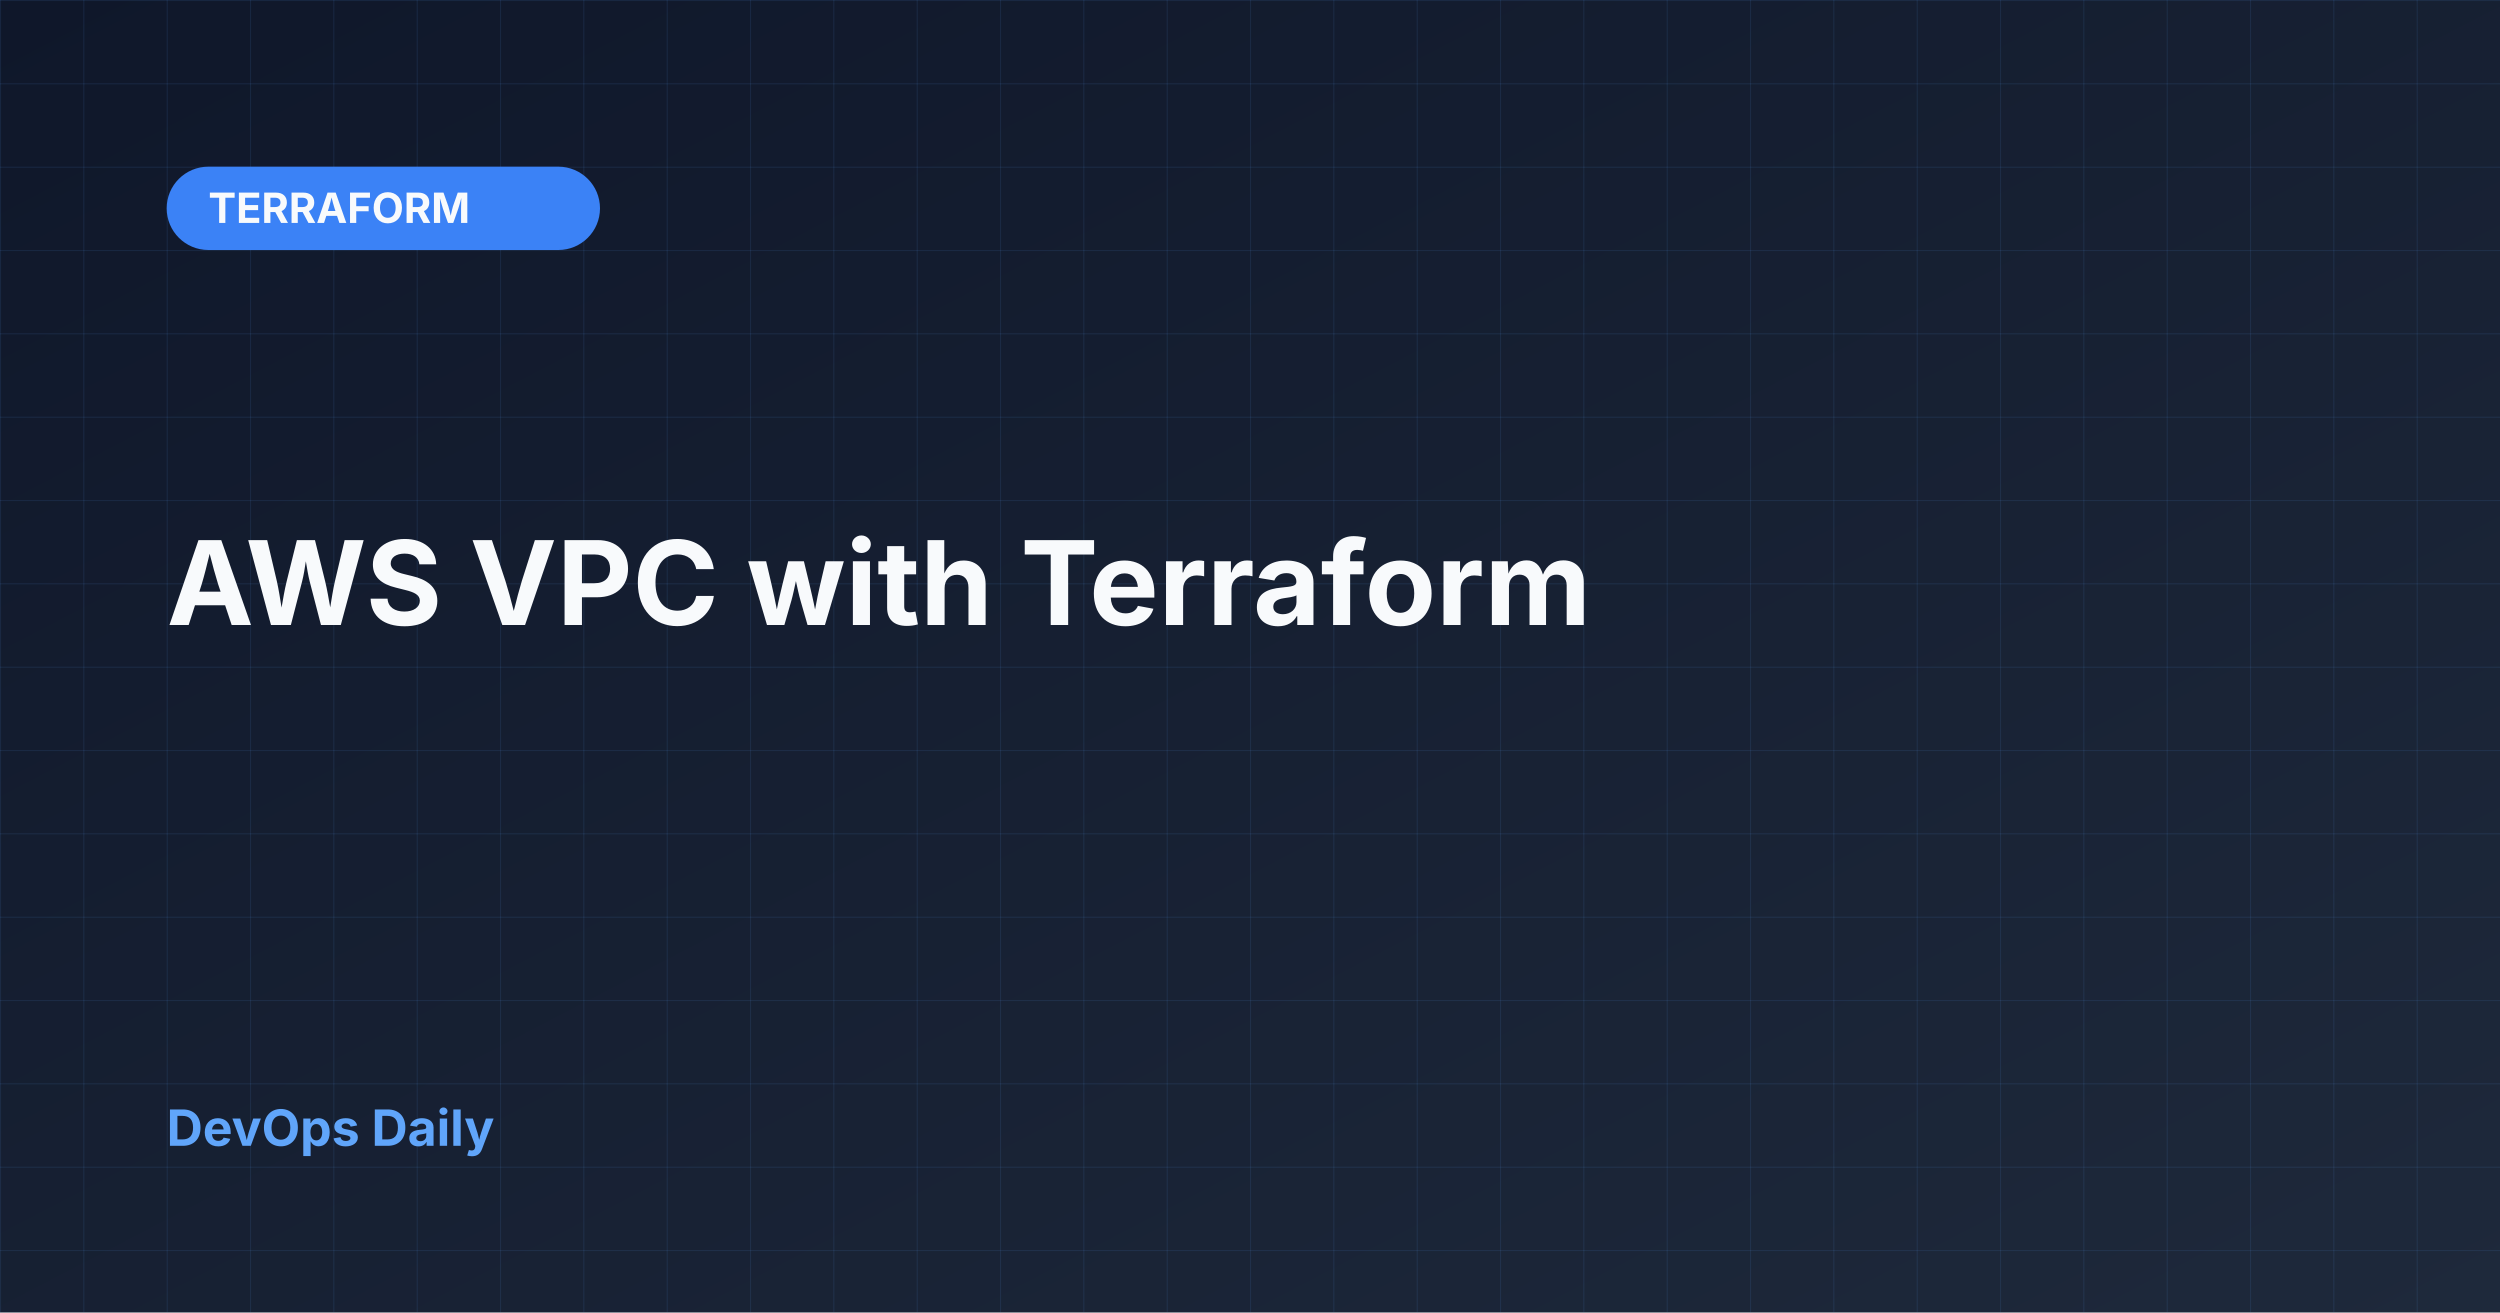
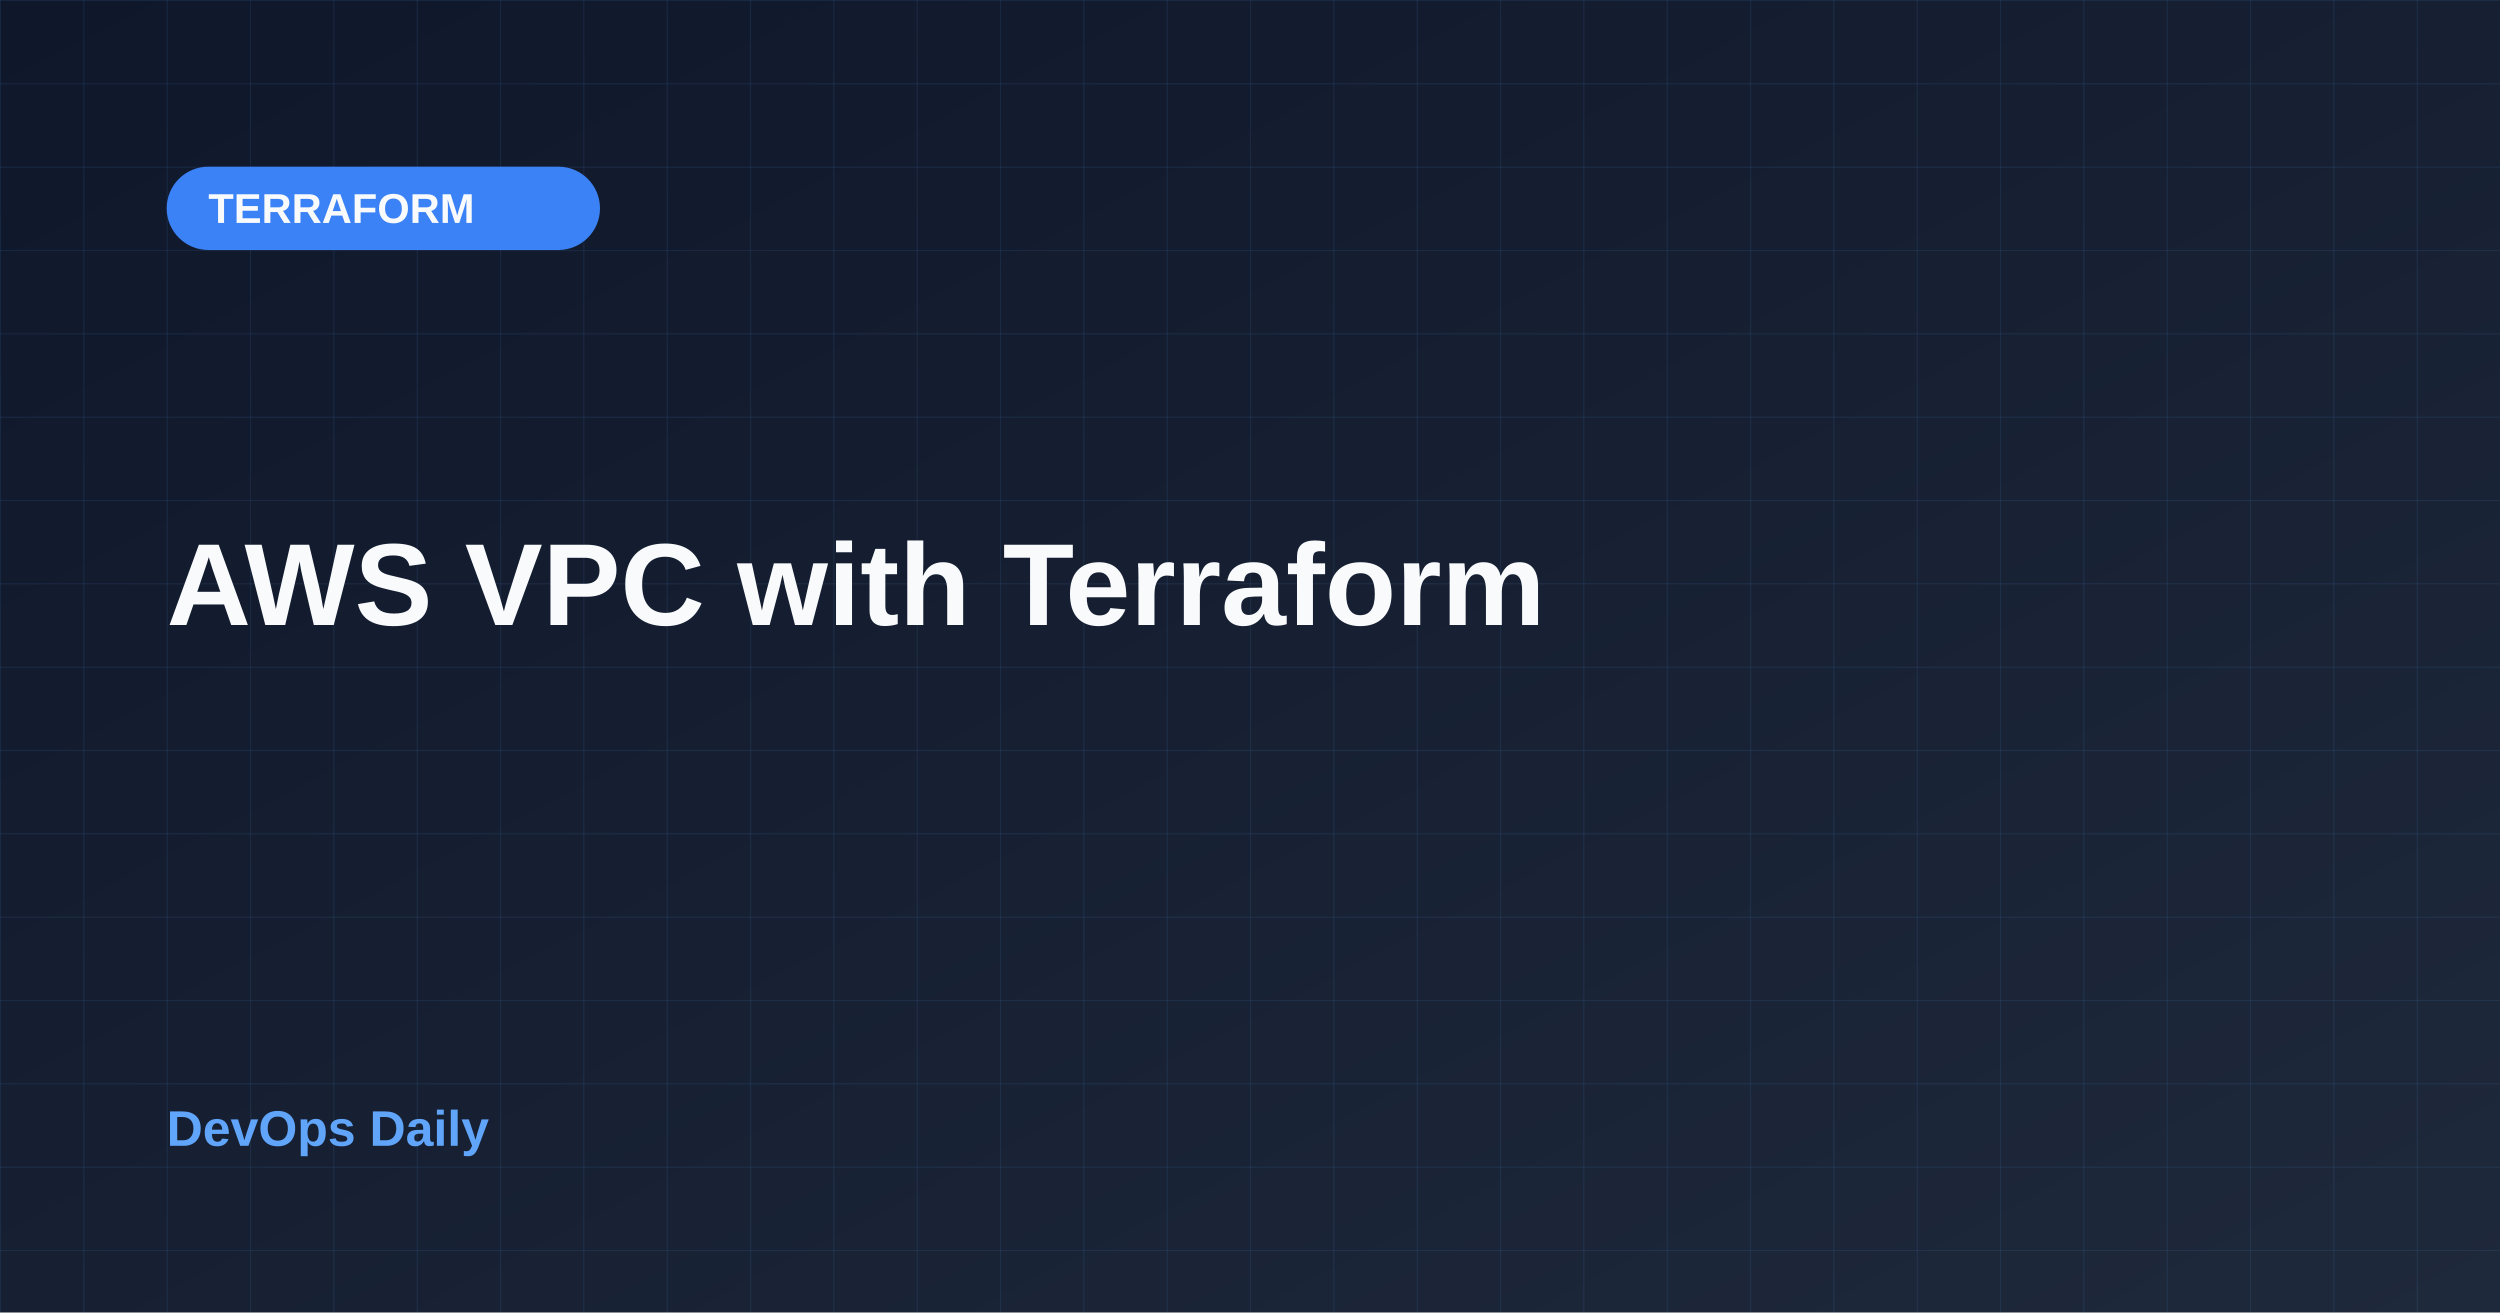
<svg xmlns="http://www.w3.org/2000/svg" width="1200" height="630">
  <defs>
    <linearGradient id="bgGradient" x1="0%" y1="0%" x2="100%" y2="100%">
      <stop offset="0%" style="stop-color:#0f172a;stop-opacity:1" />
      <stop offset="100%" style="stop-color:#1e293b;stop-opacity:1" />
    </linearGradient>
    <pattern id="grid" x="0" y="0" width="40" height="40" patternUnits="userSpaceOnUse">
      <line x1="0" y1="0" x2="0" y2="40" stroke="#60a5fa" stroke-width="1" opacity="0.1" />
      <line x1="0" y1="0" x2="40" y2="0" stroke="#60a5fa" stroke-width="1" opacity="0.1" />
    </pattern>
  </defs>
  <rect width="1200" height="630" fill="url(#bgGradient)" />
  <rect width="1200" height="630" fill="url(#grid)" />
  <rect x="80" y="80" width="208" height="40" rx="20" fill="#3b82f6" />
-   <text x="100" y="107" font-family="system-ui, -apple-system, sans-serif" font-size="20" font-weight="bold" fill="#f8fafc">TERRAFORM</text>
-   <text x="80" y="300" font-family="system-ui, -apple-system, sans-serif" font-size="56" font-weight="bold" fill="#f8fafc">AWS VPC with Terraform</text>
-   <text x="80" y="550" font-family="system-ui, -apple-system, sans-serif" font-size="24" font-weight="bold" fill="#60a5fa">DevOps Daily</text>
+   <text x="100" y="107" font-family="Arial, sans-serif" font-size="20" font-weight="bold" fill="#f8fafc">TERRAFORM</text>
+   <text x="80" y="300" font-family="Arial, sans-serif" font-size="56" font-weight="bold" fill="#f8fafc">AWS VPC with Terraform</text>
+   <text x="80" y="550" font-family="Arial, sans-serif" font-size="24" font-weight="bold" fill="#60a5fa">DevOps Daily</text>
</svg>
